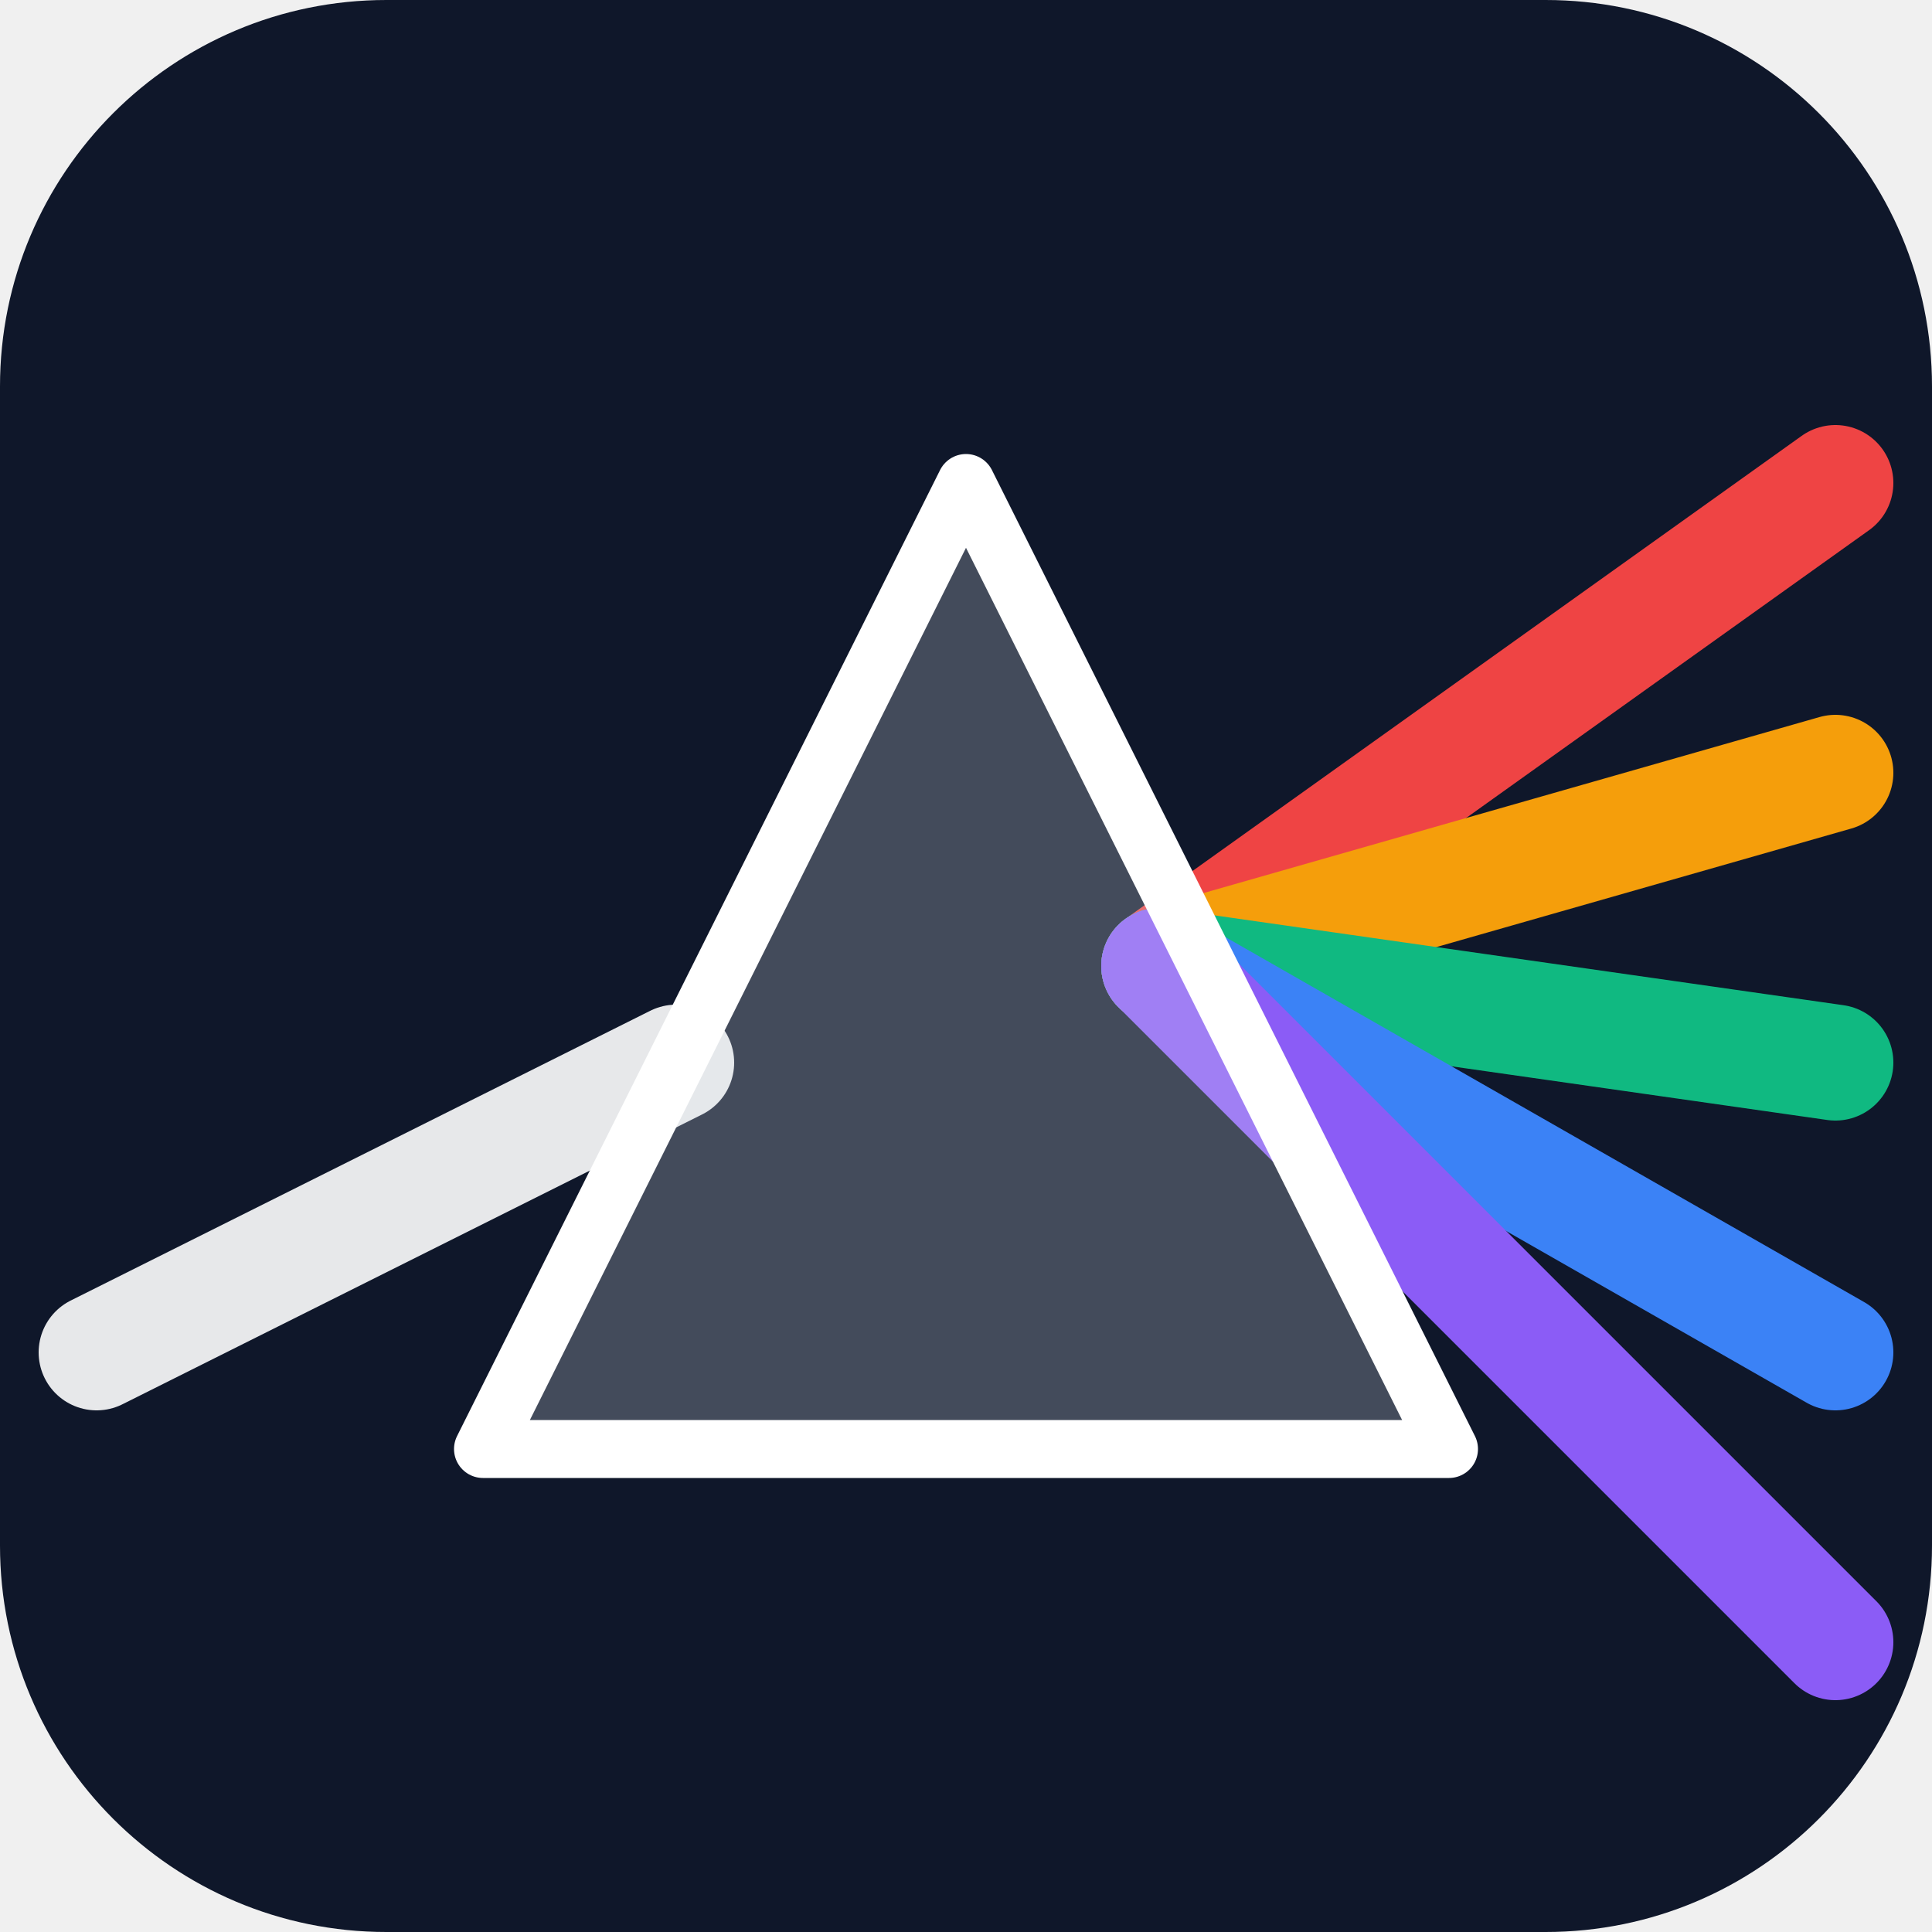
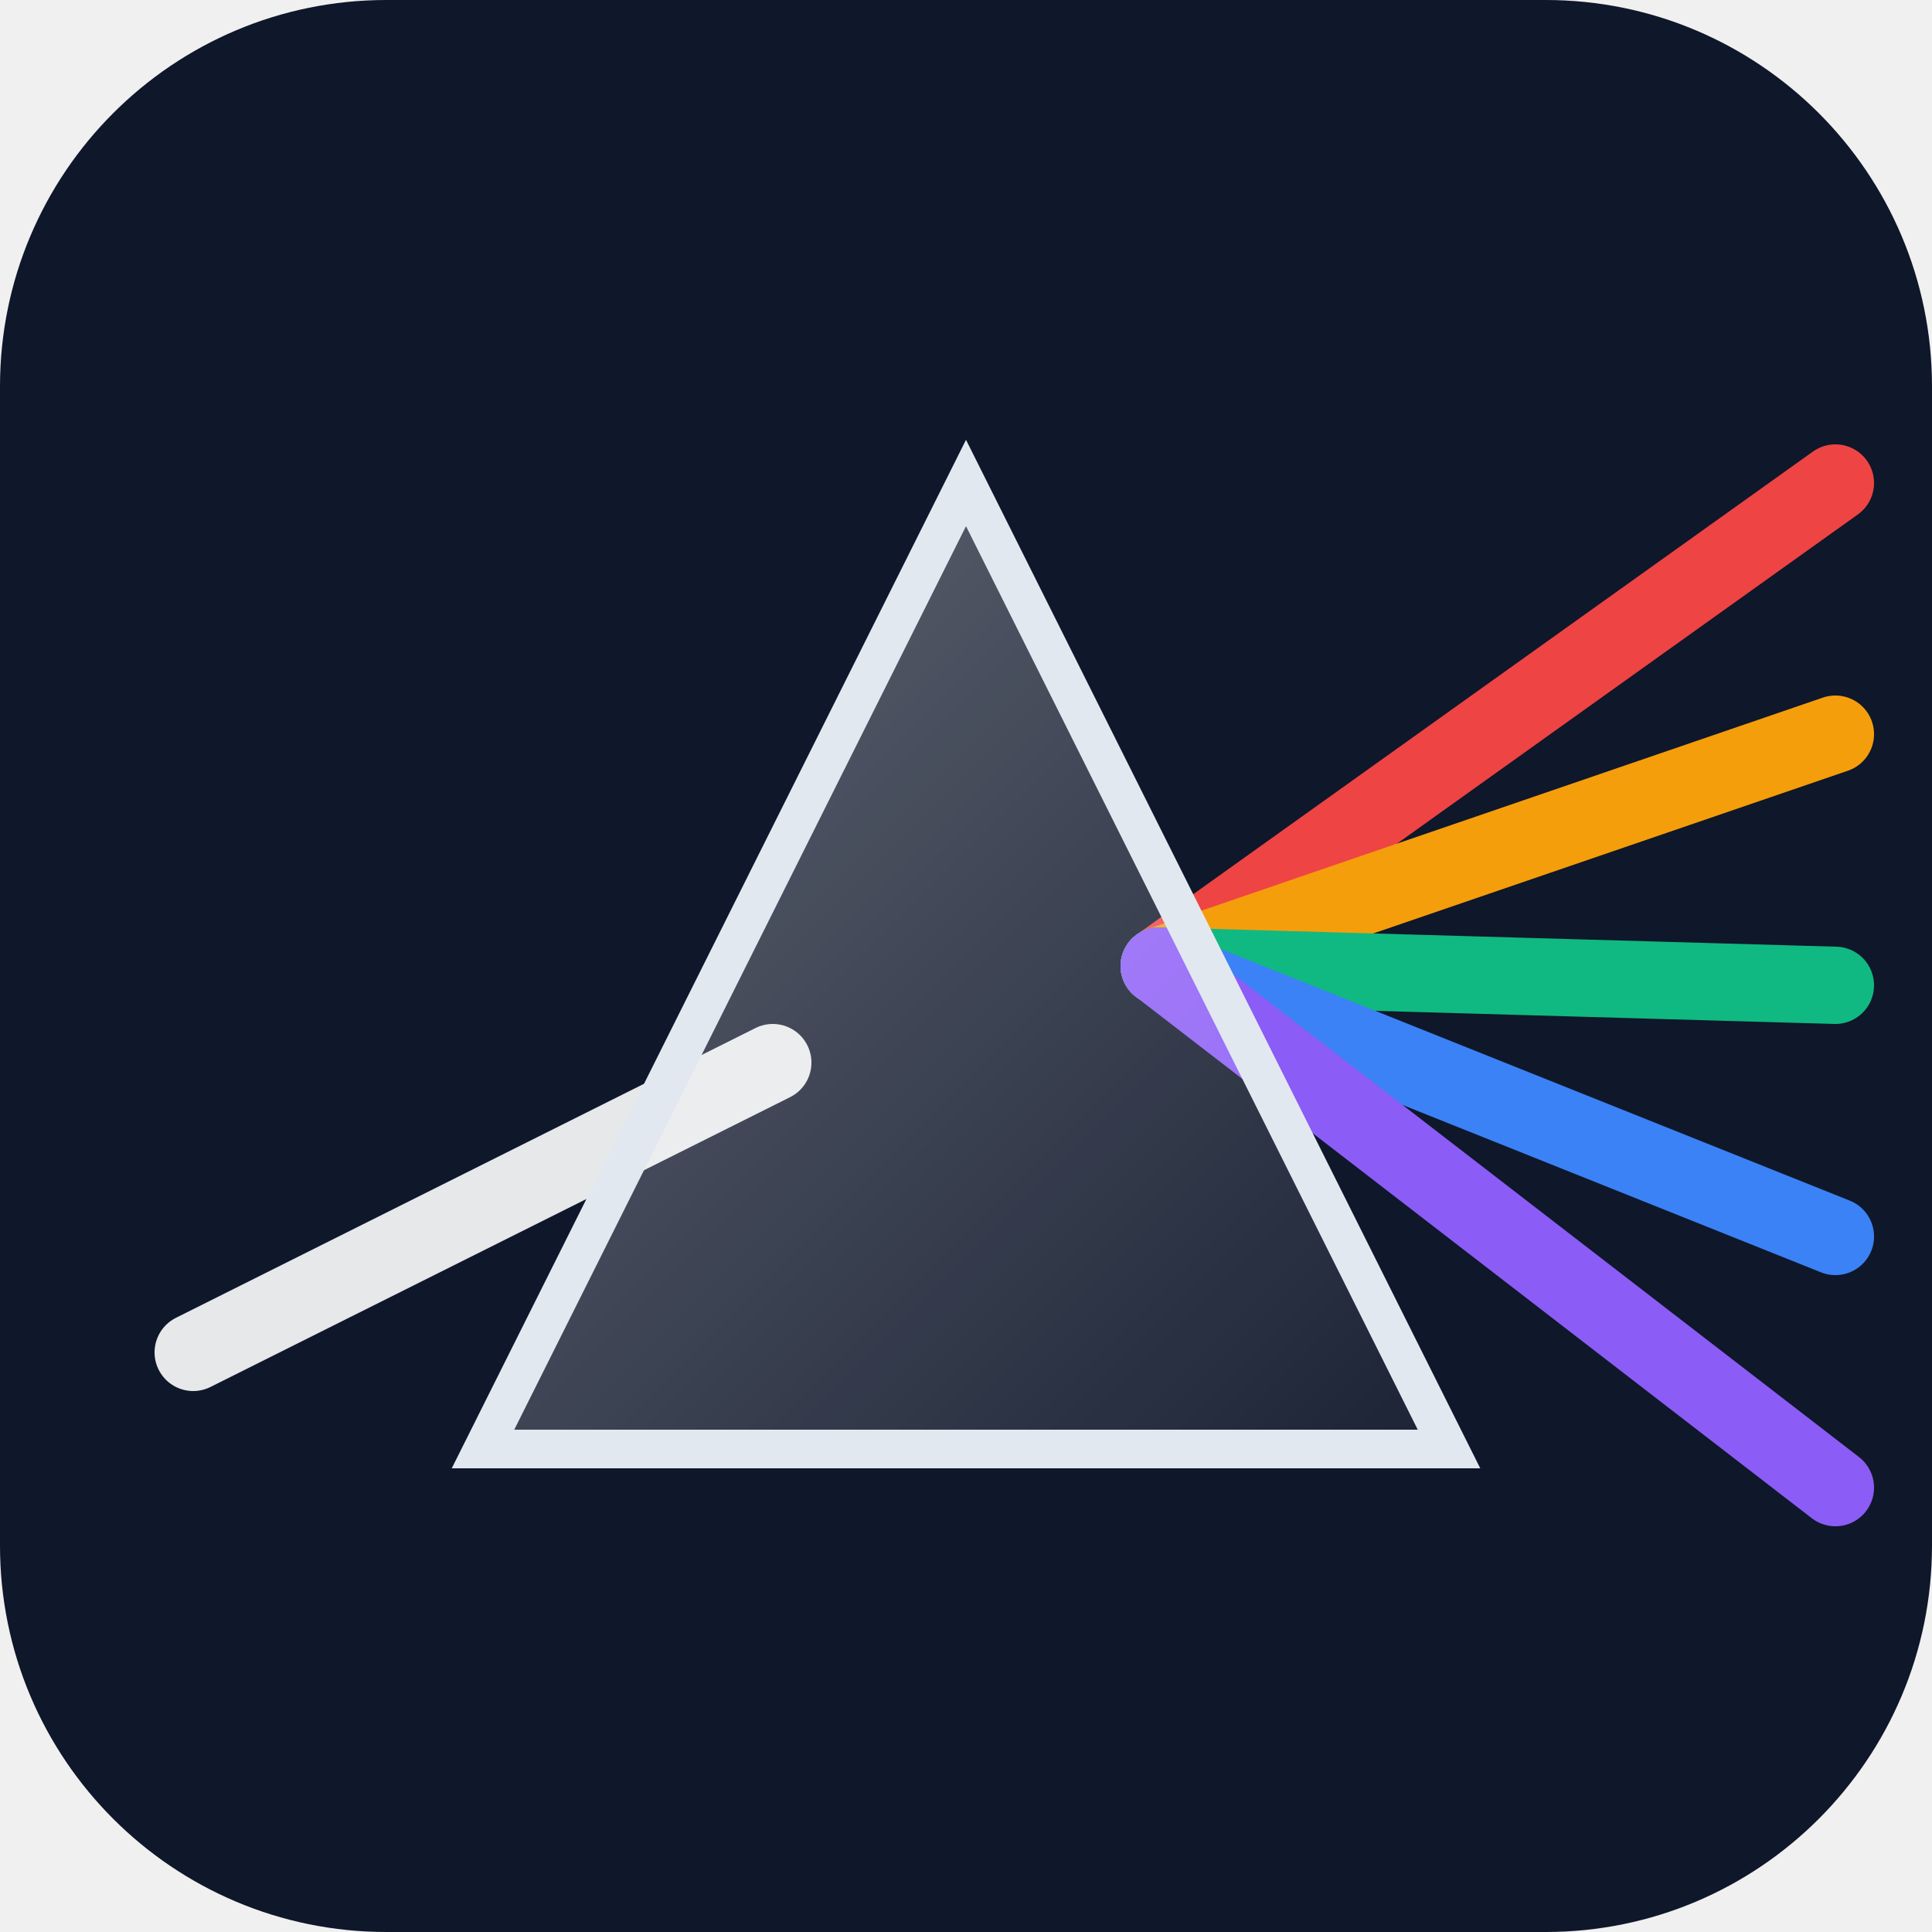
<svg xmlns="http://www.w3.org/2000/svg" viewBox="0 0 100 100">
  <rect width="100" height="100" rx="20" fill="#0f172a" />
-   <line x1="5" y1="70" x2="35" y2="55" stroke="#ffffff" stroke-width="6" stroke-opacity="0.9" stroke-linecap="round" />
-   <line x1="60" y1="50" x2="95" y2="25" stroke="#ef4444" stroke-width="6" stroke-linecap="round" />
-   <line x1="60" y1="50" x2="95" y2="40" stroke="#f59e0b" stroke-width="6" stroke-linecap="round" />
-   <line x1="60" y1="50" x2="95" y2="55" stroke="#10b981" stroke-width="6" stroke-linecap="round" />
-   <line x1="60" y1="50" x2="95" y2="70" stroke="#3b82f6" stroke-width="6" stroke-linecap="round" />
-   <line x1="60" y1="50" x2="95" y2="85" stroke="#8b5cf6" stroke-width="6" stroke-linecap="round" />
-   <polygon points="50,25 25,75 75,75" fill="#e2e8f0" fill-opacity="0.25" stroke="#ffffff" stroke-width="3" stroke-linejoin="round" />
+   <line x1="10" y1="70" x2="40" y2="55" stroke="#ffffff" stroke-width="4" stroke-opacity="0.9" stroke-linecap="round" />
+   <line x1="60" y1="50" x2="95" y2="25" stroke="#ef4444" stroke-width="4" stroke-linecap="round" />
+   <line x1="60" y1="50" x2="95" y2="38" stroke="#f59e0b" stroke-width="4" stroke-linecap="round" />
+   <line x1="60" y1="50" x2="95" y2="51" stroke="#10b981" stroke-width="4" stroke-linecap="round" />
+   <line x1="60" y1="50" x2="95" y2="64" stroke="#3b82f6" stroke-width="4" stroke-linecap="round" />
+   <line x1="60" y1="50" x2="95" y2="77" stroke="#8b5cf6" stroke-width="4" stroke-linecap="round" />
+   <polygon points="50,25 25,75 75,75" fill="url(#prismGrad)" stroke="#e2e8f0" stroke-width="2" />
+   <defs>
+     <linearGradient id="prismGrad" x1="0%" y1="0%" x2="100%" y2="100%">
+       <stop offset="0%" stop-color="#ffffff" stop-opacity="0.35" />
+       <stop offset="100%" stop-color="#ffffff" stop-opacity="0.05" />
+     </linearGradient>
+   </defs>
</svg>
